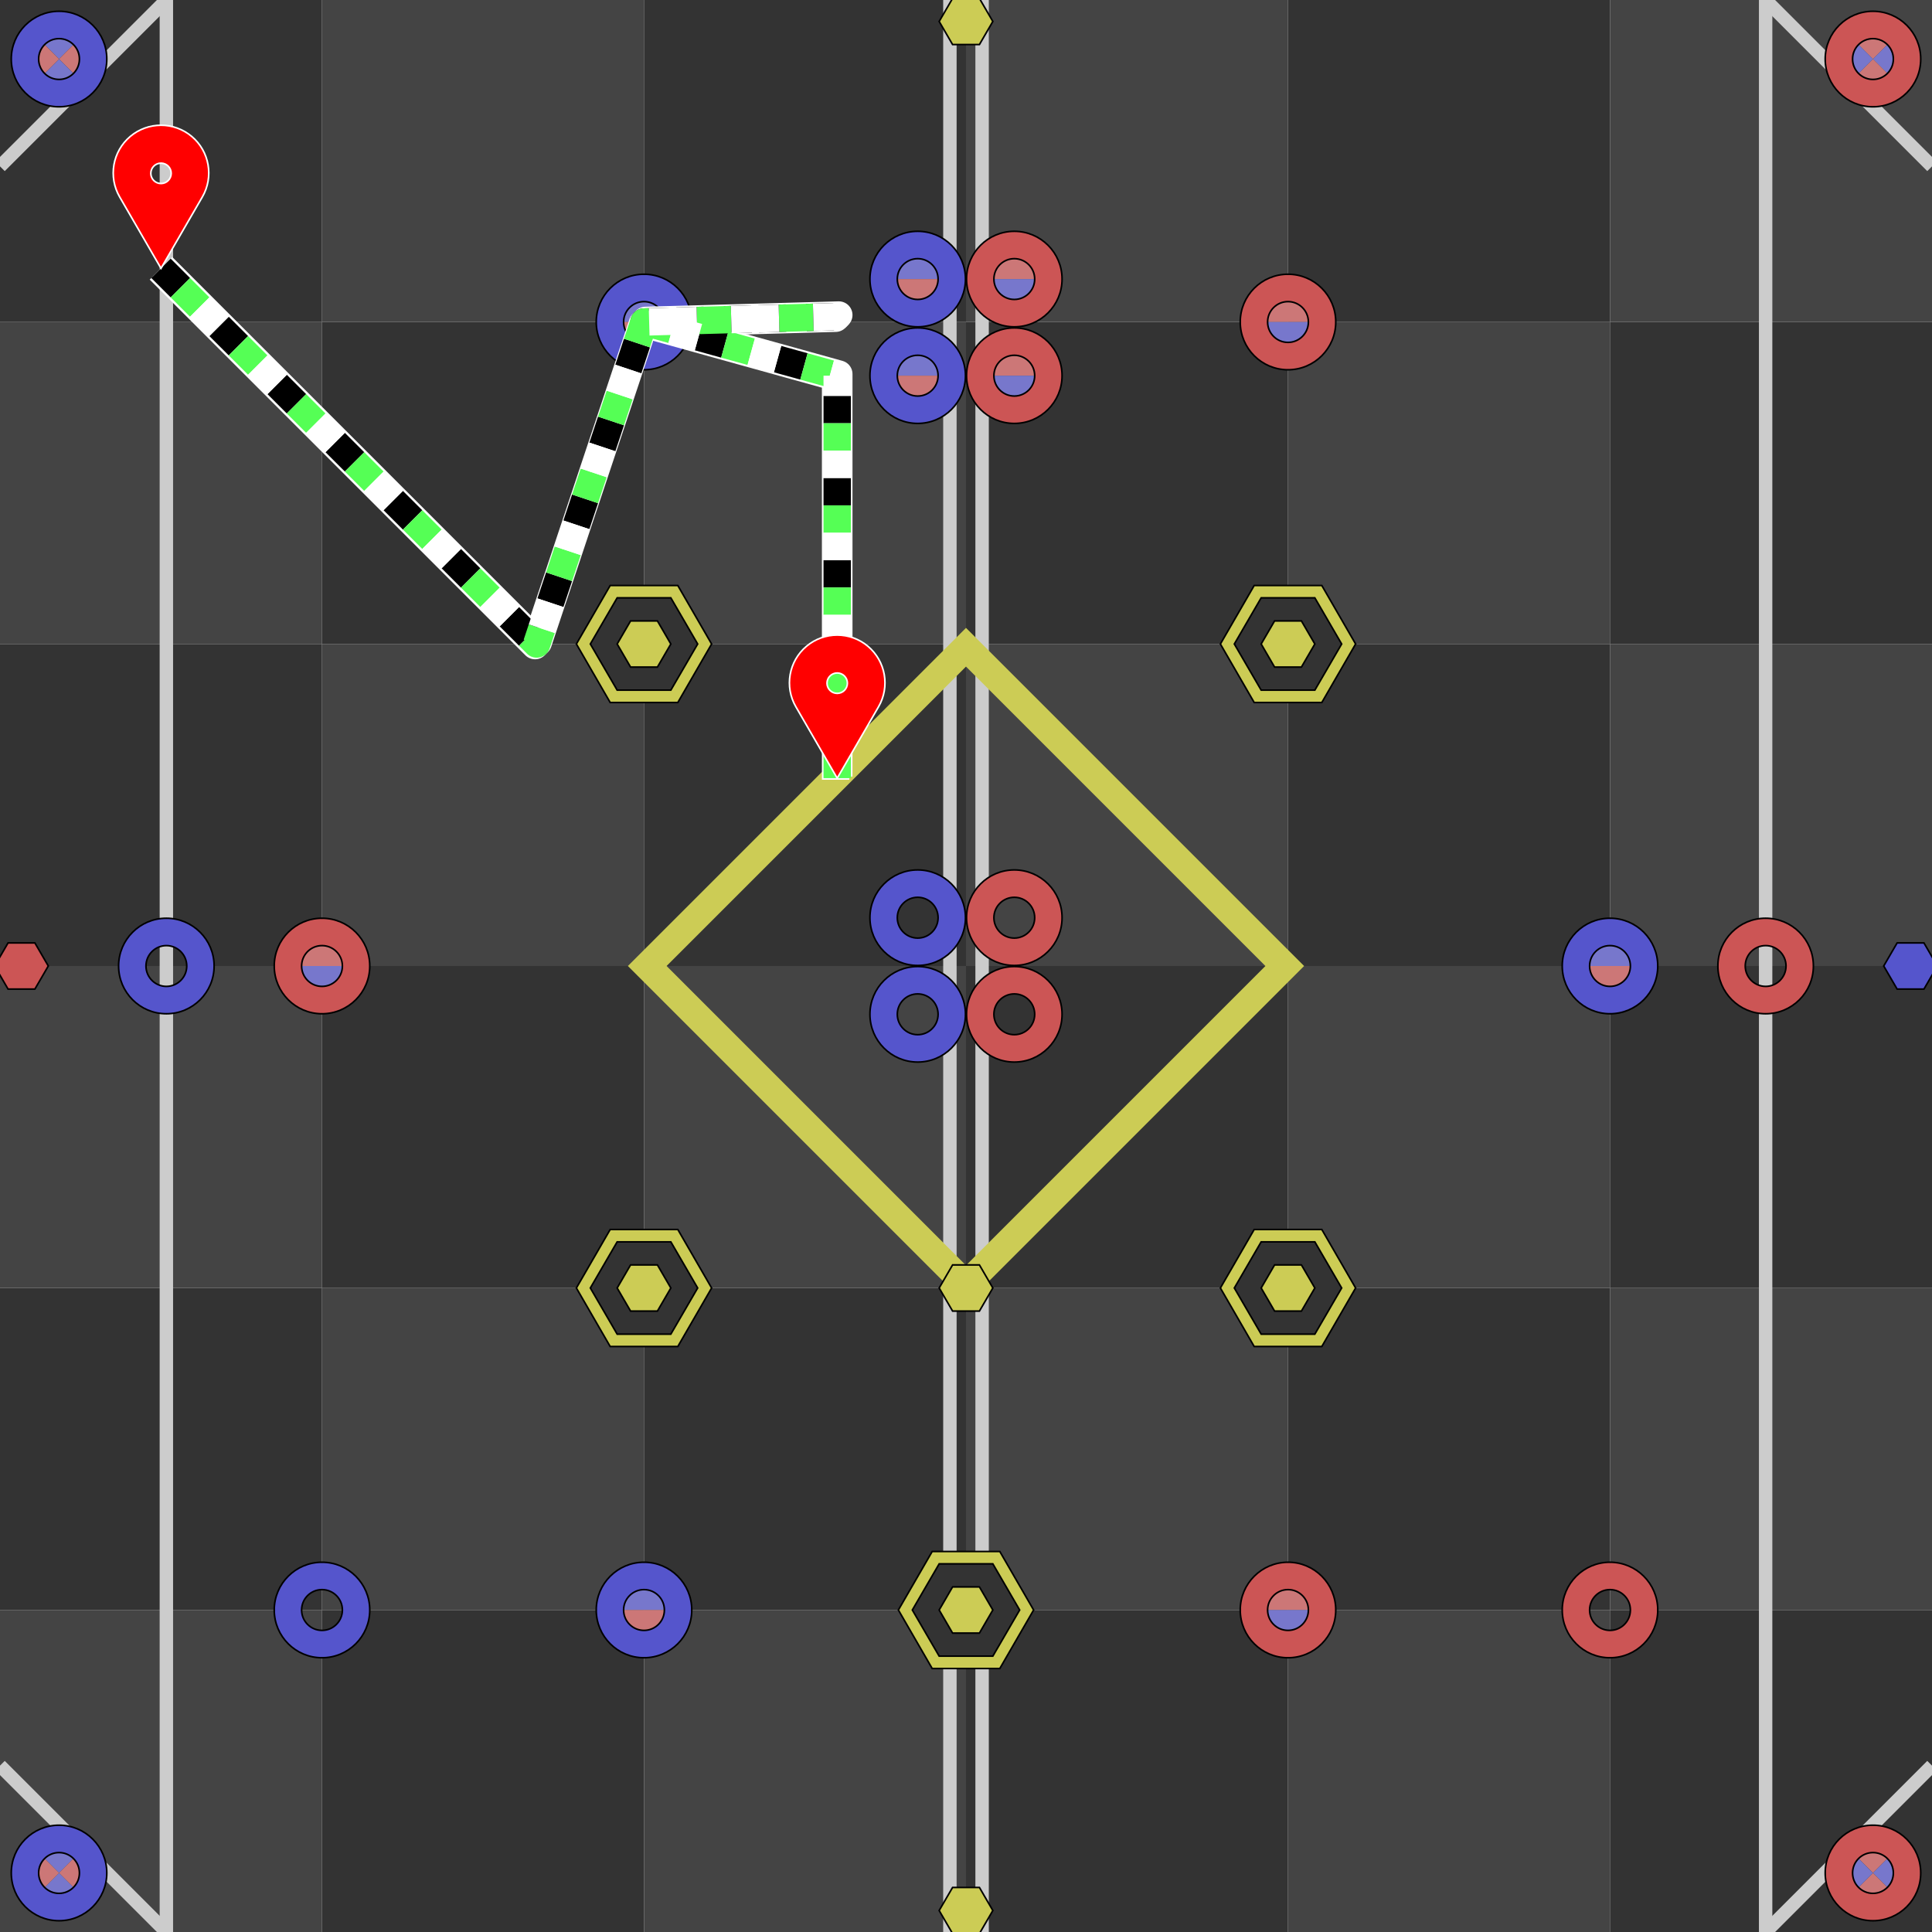
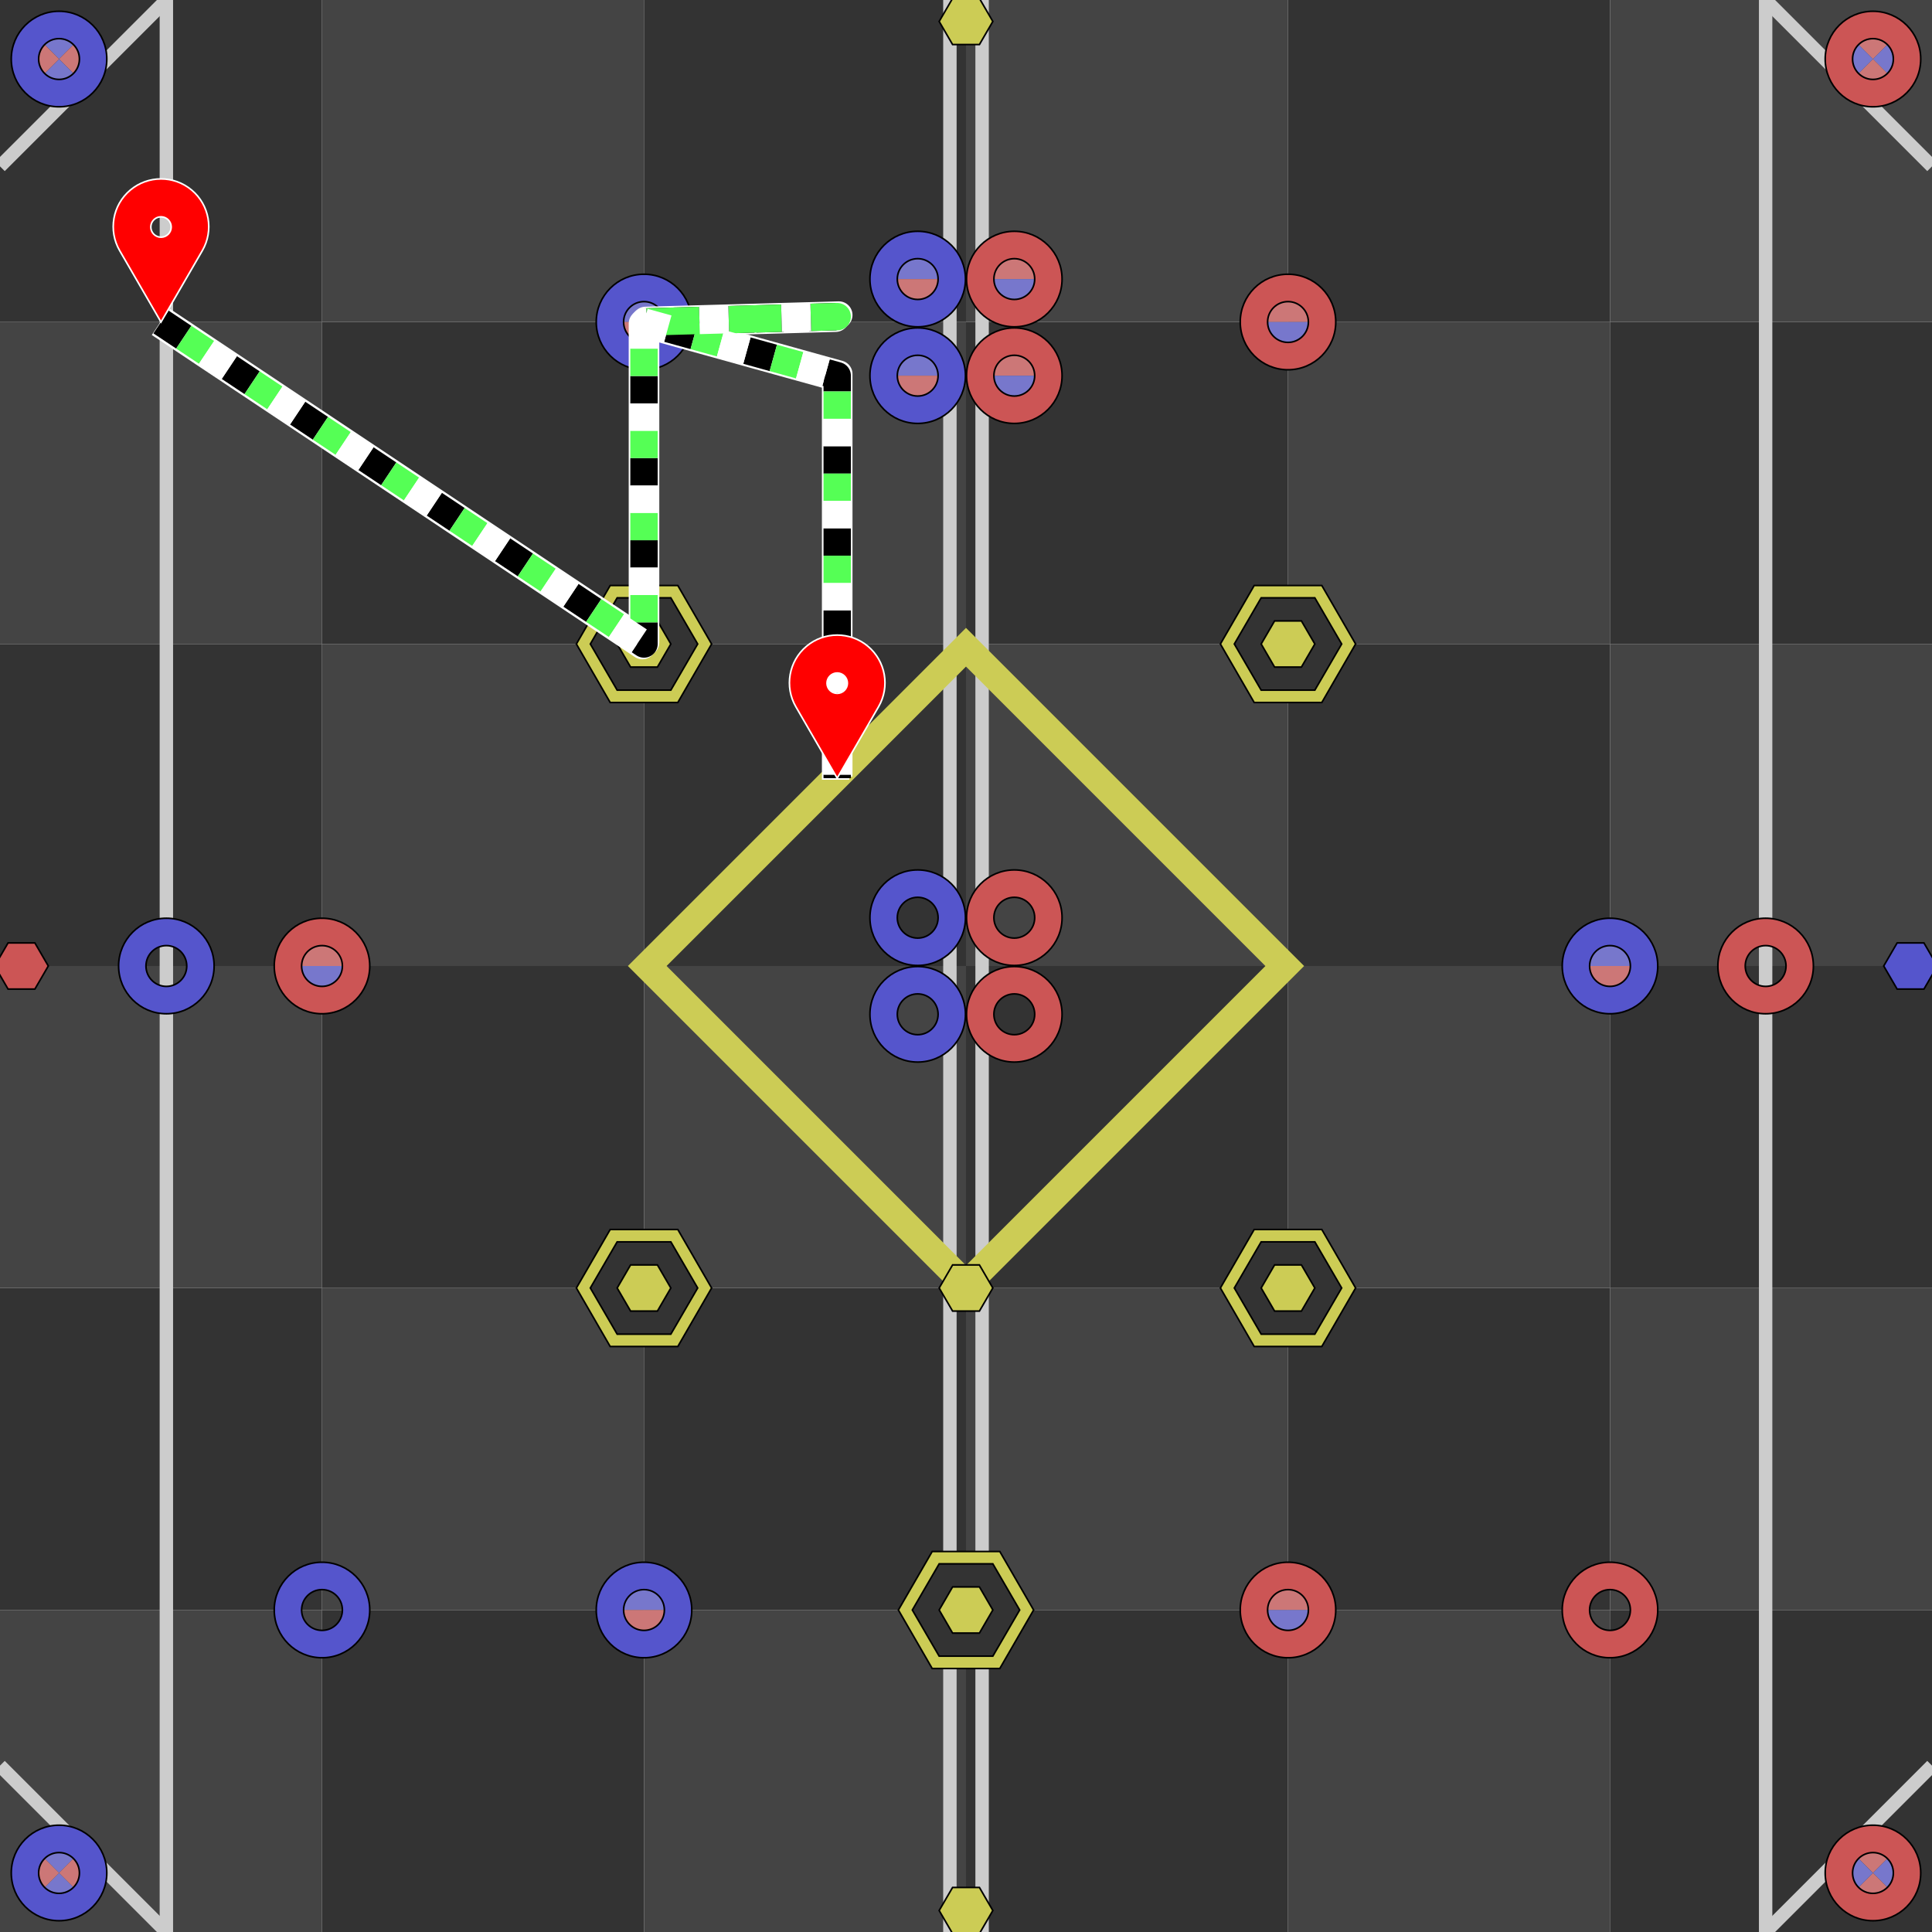
<svg xmlns="http://www.w3.org/2000/svg" version="1.1" width="600" height="600" viewBox="-1800 -1800 3600 3600">
  <g transform="scale(1, -1)">
    <rect x="-1800" y="-1800" width="600" height="600" fill="#444444" />
    <rect x="-1800" y="-1200" width="600" height="600" fill="#333333" />
    <rect x="-1800" y="-600" width="600" height="600" fill="#444444" />
    <rect x="-1800" y="0" width="600" height="600" fill="#333333" />
    <rect x="-1800" y="600" width="600" height="600" fill="#444444" />
    <rect x="-1800" y="1200" width="600" height="600" fill="#333333" />
    <rect x="-1200" y="-1800" width="600" height="600" fill="#333333" />
    <rect x="-1200" y="-1200" width="600" height="600" fill="#444444" />
    <rect x="-1200" y="-600" width="600" height="600" fill="#333333" />
    <rect x="-1200" y="0" width="600" height="600" fill="#444444" />
    <rect x="-1200" y="600" width="600" height="600" fill="#333333" />
    <rect x="-1200" y="1200" width="600" height="600" fill="#444444" />
    <rect x="-600" y="-1800" width="600" height="600" fill="#444444" />
    <rect x="-600" y="-1200" width="600" height="600" fill="#333333" />
    <rect x="-600" y="-600" width="600" height="600" fill="#444444" />
    <rect x="-600" y="0" width="600" height="600" fill="#333333" />
    <rect x="-600" y="600" width="600" height="600" fill="#444444" />
    <rect x="-600" y="1200" width="600" height="600" fill="#333333" />
    <rect x="0" y="-1800" width="600" height="600" fill="#333333" />
    <rect x="0" y="-1200" width="600" height="600" fill="#444444" />
    <rect x="0" y="-600" width="600" height="600" fill="#333333" />
    <rect x="0" y="0" width="600" height="600" fill="#444444" />
    <rect x="0" y="600" width="600" height="600" fill="#333333" />
    <rect x="0" y="1200" width="600" height="600" fill="#444444" />
    <rect x="600" y="-1800" width="600" height="600" fill="#444444" />
    <rect x="600" y="-1200" width="600" height="600" fill="#333333" />
    <rect x="600" y="-600" width="600" height="600" fill="#444444" />
    <rect x="600" y="0" width="600" height="600" fill="#333333" />
    <rect x="600" y="600" width="600" height="600" fill="#444444" />
    <rect x="600" y="1200" width="600" height="600" fill="#333333" />
    <rect x="1200" y="-1800" width="600" height="600" fill="#333333" />
    <rect x="1200" y="-1200" width="600" height="600" fill="#444444" />
    <rect x="1200" y="-600" width="600" height="600" fill="#333333" />
    <rect x="1200" y="0" width="600" height="600" fill="#444444" />
    <rect x="1200" y="600" width="600" height="600" fill="#333333" />
    <rect x="1200" y="1200" width="600" height="600" fill="#444444" />
    <line x1="-1490" y1="-1800" x2="-1490" y2="1800" stroke="#cccccc" stroke-width="25" />
    <line x1="-30" y1="-1800" x2="-30" y2="1800" stroke="#cccccc" stroke-width="25" />
    <line x1="30" y1="-1800" x2="30" y2="1800" stroke="#cccccc" stroke-width="25" />
    <line x1="1490" y1="-1800" x2="1490" y2="1800" stroke="#cccccc" stroke-width="25" />
    <line x1="-1800" y1="-1490" x2="-1490" y2="-1800" stroke="#cccccc" stroke-width="25" />
    <line x1="1800" y1="-1490" x2="1490" y2="-1800" stroke="#cccccc" stroke-width="25" />
    <line x1="-1800" y1="1490" x2="-1490" y2="1800" stroke="#cccccc" stroke-width="25" />
    <line x1="1800" y1="1490" x2="1490" y2="1800" stroke="#cccccc" stroke-width="25" />
    <rect x="-420" y="-420" width="840" height="840" transform="rotate(45)" stroke="#cccc55" fill="none" stroke-width="51" />
    <polygon points="-1710,0 -1735,43 -1785,43 -1810,0 -1785,-43 -1735,-43" fill="#cc5555" stroke="#000000" stroke-width="3" />
    <polygon points="1810,0 1785,43 1735,43 1710,0 1735,-43 1785,-43" fill="#5555cc" stroke="#000000" stroke-width="3" />
    <polygon points="50,1760 25,1803 -25,1803 -50,1760 -25,1717 25,1717" fill="#cccc55" stroke="#000000" stroke-width="3" />
    <polygon points="50,-600 25,-557 -25,-557 -50,-600 -25,-643 25,-643" fill="#cccc55" stroke="#000000" stroke-width="3" />
    <polygon points="50,-1760 25,-1717 -25,-1717 -50,-1760 -25,-1803 25,-1803" fill="#cccc55" stroke="#000000" stroke-width="3" />
    <polygon points="-474,600 -537,709 -663,709 -726,600 -663,491 -537,491" fill="#cccc55" stroke="#000000" stroke-width="3" />
    <polygon points="-500,600 -550,686 -650,686 -700,600 -650,514 -550,514" fill="#333333" stroke="#000000" stroke-width="3" />
    <polygon points="-550,600 -575,643 -625,643 -650,600 -625,557 -575,557" fill="#cccc55" stroke="#000000" stroke-width="3" />
    <polygon points="726,600 663,709 537,709 474,600 537,491 663,491" fill="#cccc55" stroke="#000000" stroke-width="3" />
    <polygon points="700,600 650,686 550,686 500,600 550,514 650,514" fill="#333333" stroke="#000000" stroke-width="3" />
    <polygon points="650,600 625,643 575,643 550,600 575,557 625,557" fill="#cccc55" stroke="#000000" stroke-width="3" />
    <polygon points="-474,-600 -537,-491 -663,-491 -726,-600 -663,-709 -537,-709" fill="#cccc55" stroke="#000000" stroke-width="3" />
    <polygon points="-500,-600 -550,-514 -650,-514 -700,-600 -650,-686 -550,-686" fill="#333333" stroke="#000000" stroke-width="3" />
    <polygon points="-550,-600 -575,-557 -625,-557 -650,-600 -625,-643 -575,-643" fill="#cccc55" stroke="#000000" stroke-width="3" />
    <polygon points="726,-600 663,-491 537,-491 474,-600 537,-709 663,-709" fill="#cccc55" stroke="#000000" stroke-width="3" />
    <polygon points="700,-600 650,-514 550,-514 500,-600 550,-686 650,-686" fill="#333333" stroke="#000000" stroke-width="3" />
    <polygon points="650,-600 625,-557 575,-557 550,-600 575,-643 625,-643" fill="#cccc55" stroke="#000000" stroke-width="3" />
    <polygon points="126,-1200 63,-1091 -63,-1091 -126,-1200 -63,-1309 63,-1309" fill="#cccc55" stroke="#000000" stroke-width="3" />
    <polygon points="100,-1200 50,-1114 -50,-1114 -100,-1200 -50,-1286 50,-1286" fill="#333333" stroke="#000000" stroke-width="3" />
    <polygon points="50,-1200 25,-1157 -25,-1157 -50,-1200 -25,-1243 25,-1243" fill="#cccc55" stroke="#000000" stroke-width="3" />
    <path d="M 1690,1690 l -63,63 a 89,89 0 0,0 126,0 z" fill="#cc7777" />
    <path d="M 1690,1690 l 63,63 a 89,89 0 0,0 0,-126 z" fill="#7777cc" />
    <path d="M 1690,1690 l 63,-63 a 89,89 0 0,0 -126,0 z" fill="#cc7777" />
    <path d="M 1690,1690 l -63,-63 a 89,89 0 0,0 0,126 z" fill="#7777cc" />
    <path d="M 1601,1690 a 89 89 0 0 0 178 0 a 89 89 0 0 0 -178 0 z m 51 0 a 38 38 0 0 0 76 0 a 38 38 0 0 0 -76 0 z" fill="#cc5555" stroke="#000000" stroke-width="3" fill-rule="evenodd" />
    <path d="M 1690,-1690 l -63,63 a 89,89 0 0,0 126,0 z" fill="#cc7777" />
    <path d="M 1690,-1690 l 63,63 a 89,89 0 0,0 0,-126 z" fill="#7777cc" />
    <path d="M 1690,-1690 l 63,-63 a 89,89 0 0,0 -126,0 z" fill="#cc7777" />
    <path d="M 1690,-1690 l -63,-63 a 89,89 0 0,0 0,126 z" fill="#7777cc" />
    <path d="M 1601,-1690 a 89 89 0 0 0 178 0 a 89 89 0 0 0 -178 0 z m 51 0 a 38 38 0 0 0 76 0 a 38 38 0 0 0 -76 0 z" fill="#cc5555" stroke="#000000" stroke-width="3" fill-rule="evenodd" />
    <path d="M -1690,1690 l -63,63 a 89,89 0 0,0 126,0 z" fill="#7777cc" />
    <path d="M -1690,1690 l 63,63 a 89,89 0 0,0 0,-126 z" fill="#cc7777" />
    <path d="M -1690,1690 l 63,-63 a 89,89 0 0,0 -126,0 z" fill="#7777cc" />
    <path d="M -1690,1690 l -63,-63 a 89,89 0 0,0 0,126 z" fill="#cc7777" />
    <path d="M -1779,1690 a 89 89 0 0 0 178 0 a 89 89 0 0 0 -178 0 z m 51 0 a 38 38 0 0 0 76 0 a 38 38 0 0 0 -76 0 z" fill="#5555cc" stroke="#000000" stroke-width="3" fill-rule="evenodd" />
    <path d="M -1690,-1690 l -63,63 a 89,89 0 0,0 126,0 z" fill="#7777cc" />
    <path d="M -1690,-1690 l 63,63 a 89,89 0 0,0 0,-126 z" fill="#cc7777" />
    <path d="M -1690,-1690 l 63,-63 a 89,89 0 0,0 -126,0 z" fill="#7777cc" />
    <path d="M -1690,-1690 l -63,-63 a 89,89 0 0,0 0,126 z" fill="#cc7777" />
    <path d="M -1779,-1690 a 89 89 0 0 0 178 0 a 89 89 0 0 0 -178 0 z m 51 0 a 38 38 0 0 0 76 0 a 38 38 0 0 0 -76 0 z" fill="#5555cc" stroke="#000000" stroke-width="3" fill-rule="evenodd" />
    <path d="M 1,1280 a 89,89 0 1,0 178,0" fill="#cc7777" />
    <path d="M 1,1280 a 89,89 0 1,1 178,0" fill="#7777cc" />
    <path d="M 1,1280 a 89 89 0 0 0 178 0 a 89 89 0 0 0 -178 0 z m 51 0 a 38 38 0 0 0 76 0 a 38 38 0 0 0 -76 0 z" fill="#cc5555" stroke="#000000" stroke-width="3" fill-rule="evenodd" />
    <path d="M 511,1200 a 89,89 0 1,0 178,0" fill="#cc7777" />
    <path d="M 511,1200 a 89,89 0 1,1 178,0" fill="#7777cc" />
    <path d="M 511,1200 a 89 89 0 0 0 178 0 a 89 89 0 0 0 -178 0 z m 51 0 a 38 38 0 0 0 76 0 a 38 38 0 0 0 -76 0 z" fill="#cc5555" stroke="#000000" stroke-width="3" fill-rule="evenodd" />
    <path d="M 1,1100 a 89,89 0 1,0 178,0" fill="#cc7777" />
    <path d="M 1,1100 a 89,89 0 1,1 178,0" fill="#7777cc" />
    <path d="M 1,1100 a 89 89 0 0 0 178 0 a 89 89 0 0 0 -178 0 z m 51 0 a 38 38 0 0 0 76 0 a 38 38 0 0 0 -76 0 z" fill="#cc5555" stroke="#000000" stroke-width="3" fill-rule="evenodd" />
    <path d="M -1289,0 a 89,89 0 1,0 178,0" fill="#cc7777" />
    <path d="M -1289,0 a 89,89 0 1,1 178,0" fill="#7777cc" />
    <path d="M -1289,0 a 89 89 0 0 0 178 0 a 89 89 0 0 0 -178 0 z m 51 0 a 38 38 0 0 0 76 0 a 38 38 0 0 0 -76 0 z" fill="#cc5555" stroke="#000000" stroke-width="3" fill-rule="evenodd" />
    <path d="M 511,-1200 a 89,89 0 1,0 178,0" fill="#cc7777" />
    <path d="M 511,-1200 a 89,89 0 1,1 178,0" fill="#7777cc" />
    <path d="M 511,-1200 a 89 89 0 0 0 178 0 a 89 89 0 0 0 -178 0 z m 51 0 a 38 38 0 0 0 76 0 a 38 38 0 0 0 -76 0 z" fill="#cc5555" stroke="#000000" stroke-width="3" fill-rule="evenodd" />
    <path d="M -179,1280 a 89,89 0 1,0 178,0" fill="#7777cc" />
    <path d="M -179,1280 a 89,89 0 1,1 178,0" fill="#cc7777" />
    <path d="M -179,1280 a 89 89 0 0 0 178 0 a 89 89 0 0 0 -178 0 z m 51 0 a 38 38 0 0 0 76 0 a 38 38 0 0 0 -76 0 z" fill="#5555cc" stroke="#000000" stroke-width="3" fill-rule="evenodd" />
    <path d="M -689,1200 a 89,89 0 1,0 178,0" fill="#7777cc" />
    <path d="M -689,1200 a 89,89 0 1,1 178,0" fill="#cc7777" />
    <path d="M -689,1200 a 89 89 0 0 0 178 0 a 89 89 0 0 0 -178 0 z m 51 0 a 38 38 0 0 0 76 0 a 38 38 0 0 0 -76 0 z" fill="#5555cc" stroke="#000000" stroke-width="3" fill-rule="evenodd" />
    <path d="M -179,1100 a 89,89 0 1,0 178,0" fill="#7777cc" />
    <path d="M -179,1100 a 89,89 0 1,1 178,0" fill="#cc7777" />
    <path d="M -179,1100 a 89 89 0 0 0 178 0 a 89 89 0 0 0 -178 0 z m 51 0 a 38 38 0 0 0 76 0 a 38 38 0 0 0 -76 0 z" fill="#5555cc" stroke="#000000" stroke-width="3" fill-rule="evenodd" />
    <path d="M 1111,0 a 89,89 0 1,0 178,0" fill="#7777cc" />
    <path d="M 1111,0 a 89,89 0 1,1 178,0" fill="#cc7777" />
    <path d="M 1111,0 a 89 89 0 0 0 178 0 a 89 89 0 0 0 -178 0 z m 51 0 a 38 38 0 0 0 76 0 a 38 38 0 0 0 -76 0 z" fill="#5555cc" stroke="#000000" stroke-width="3" fill-rule="evenodd" />
    <path d="M -689,-1200 a 89,89 0 1,0 178,0" fill="#7777cc" />
    <path d="M -689,-1200 a 89,89 0 1,1 178,0" fill="#cc7777" />
    <path d="M -689,-1200 a 89 89 0 0 0 178 0 a 89 89 0 0 0 -178 0 z m 51 0 a 38 38 0 0 0 76 0 a 38 38 0 0 0 -76 0 z" fill="#5555cc" stroke="#000000" stroke-width="3" fill-rule="evenodd" />
    <path d="M 1,90 a 89 89 0 0 0 178 0 a 89 89 0 0 0 -178 0 z m 51 0 a 38 38 0 0 0 76 0 a 38 38 0 0 0 -76 0 z" fill="#cc5555" stroke="#000000" stroke-width="3" fill-rule="evenodd" />
    <path d="M 1401,0 a 89 89 0 0 0 178 0 a 89 89 0 0 0 -178 0 z m 51 0 a 38 38 0 0 0 76 0 a 38 38 0 0 0 -76 0 z" fill="#cc5555" stroke="#000000" stroke-width="3" fill-rule="evenodd" />
    <path d="M 1,-90 a 89 89 0 0 0 178 0 a 89 89 0 0 0 -178 0 z m 51 0 a 38 38 0 0 0 76 0 a 38 38 0 0 0 -76 0 z" fill="#cc5555" stroke="#000000" stroke-width="3" fill-rule="evenodd" />
    <path d="M 1111,-1200 a 89 89 0 0 0 178 0 a 89 89 0 0 0 -178 0 z m 51 0 a 38 38 0 0 0 76 0 a 38 38 0 0 0 -76 0 z" fill="#cc5555" stroke="#000000" stroke-width="3" fill-rule="evenodd" />
    <path d="M -179,90 a 89 89 0 0 0 178 0 a 89 89 0 0 0 -178 0 z m 51 0 a 38 38 0 0 0 76 0 a 38 38 0 0 0 -76 0 z" fill="#5555cc" stroke="#000000" stroke-width="3" fill-rule="evenodd" />
    <path d="M -1579,0 a 89 89 0 0 0 178 0 a 89 89 0 0 0 -178 0 z m 51 0 a 38 38 0 0 0 76 0 a 38 38 0 0 0 -76 0 z" fill="#5555cc" stroke="#000000" stroke-width="3" fill-rule="evenodd" />
    <path d="M -179,-90 a 89 89 0 0 0 178 0 a 89 89 0 0 0 -178 0 z m 51 0 a 38 38 0 0 0 76 0 a 38 38 0 0 0 -76 0 z" fill="#5555cc" stroke="#000000" stroke-width="3" fill-rule="evenodd" />
    <path d="M -1289,-1200 a 89 89 0 0 0 178 0 a 89 89 0 0 0 -178 0 z m 51 0 a 38 38 0 0 0 76 0 a 38 38 0 0 0 -76 0 z" fill="#5555cc" stroke="#000000" stroke-width="3" fill-rule="evenodd" />
-     <polyline points="-1497,1303 -797,603 -597,1203 -237,1213 -597,1203 -237,1103 -237,353" fill="none" stroke="#ffffff" stroke-width="51" stroke-linejoin="round" />
-     <polyline points="-1503,1297 -803,597 -603,1197 -243,1207 -603,1197 -243,1097 -243,347" fill="none" stroke="#ffffff" stroke-width="51" stroke-linejoin="round" />
-     <polyline points="-1500,1300 -800,600 -600,1200 -240,1210 -600,1200 -240,1100 -240,350" fill="none" stroke="#000000" stroke-width="51" stroke-dasharray="51,102" stroke-linejoin="round" />
-     <polyline points="-1500,1300 -800,600 -600,1200 -240,1210 -600,1200 -240,1100 -240,350" fill="none" stroke="#55ff55" stroke-width="51" stroke-dasharray="51,102" stroke-dashoffset="102" stroke-linejoin="round" />
-     <polyline points="-1500,1300 -800,600 -600,1200 -240,1210 -600,1200 -240,1100 -240,350" fill="none" stroke="#ffffff" stroke-width="51" stroke-dasharray="51,102" stroke-dashoffset="51" stroke-linejoin="round" />
-     <path d="M -1500,1300 l -77 133 a 89 89 0 1 0 154 0 z m -19 177 a 19 19 0 0 0 38 0 a 19 19 0 0 0 -38 0 z" fill="#ff0000" stroke="#ffffff" stroke-width="3" fill-rule="evenodd" />
+     <polyline points="-1497,1203 -597,603 -597,1203 -237,1213 -597,1203 -237,1103 -237,353" fill="none" stroke="#ffffff" stroke-width="51" stroke-linejoin="round" />
+     <polyline points="-1503,1197 -603,597 -603,1197 -243,1207 -603,1197 -243,1097 -243,347" fill="none" stroke="#ffffff" stroke-width="51" stroke-linejoin="round" />
+     <polyline points="-1500,1200 -600,600 -600,1200 -240,1210 -600,1200 -240,1100 -240,350" fill="none" stroke="#000000" stroke-width="51" stroke-dasharray="51,102" stroke-linejoin="round" />
+     <polyline points="-1500,1200 -600,600 -600,1200 -240,1210 -600,1200 -240,1100 -240,350" fill="none" stroke="#55ff55" stroke-width="51" stroke-dasharray="51,102" stroke-dashoffset="102" stroke-linejoin="round" />
+     <polyline points="-1500,1200 -600,600 -600,1200 -240,1210 -600,1200 -240,1100 -240,350" fill="none" stroke="#ffffff" stroke-width="51" stroke-dasharray="51,102" stroke-dashoffset="51" stroke-linejoin="round" />
+     <path d="M -1500,1200 l -77 133 a 89 89 0 1 0 154 0 z m -19 177 a 19 19 0 0 0 38 0 a 19 19 0 0 0 -38 0 z" fill="#ff0000" stroke="#ffffff" stroke-width="3" fill-rule="evenodd" />
    <path d="M -240,350 l -77 133 a 89 89 0 1 0 154 0 z m -19 177 a 19 19 0 0 0 38 0 a 19 19 0 0 0 -38 0 z" fill="#ff0000" stroke="#ffffff" stroke-width="3" fill-rule="evenodd" />
  </g>
</svg>
